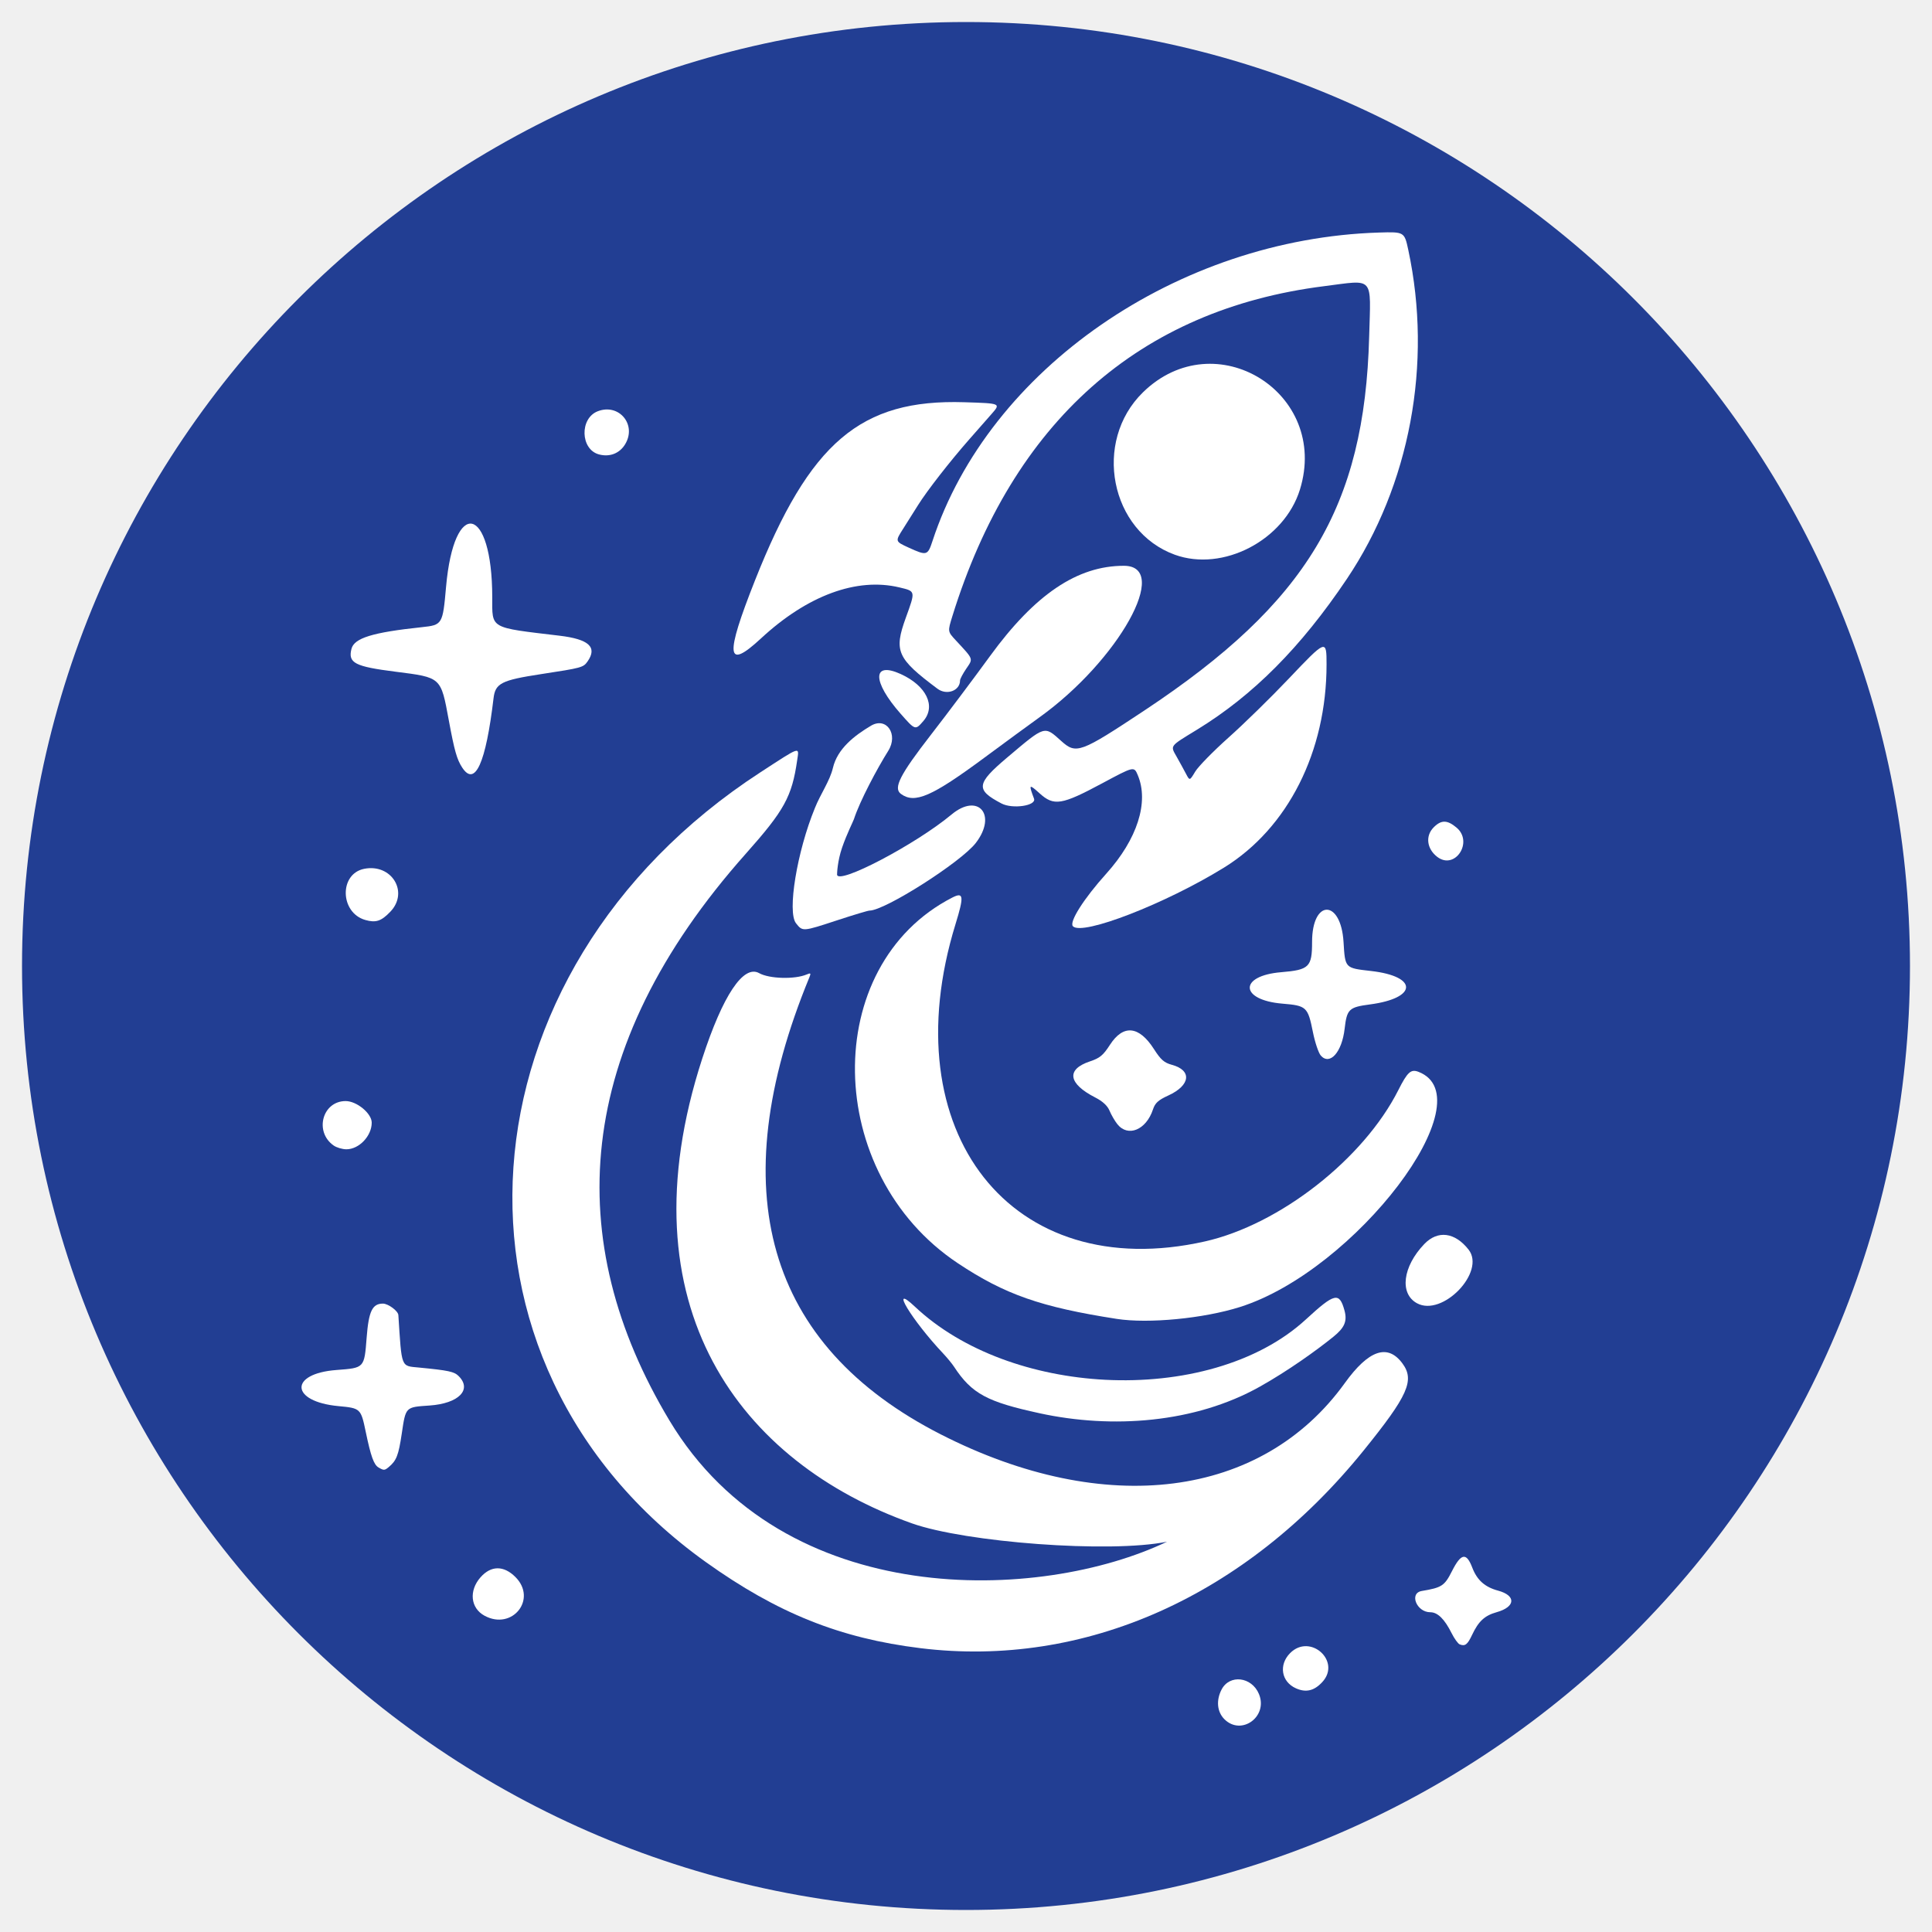
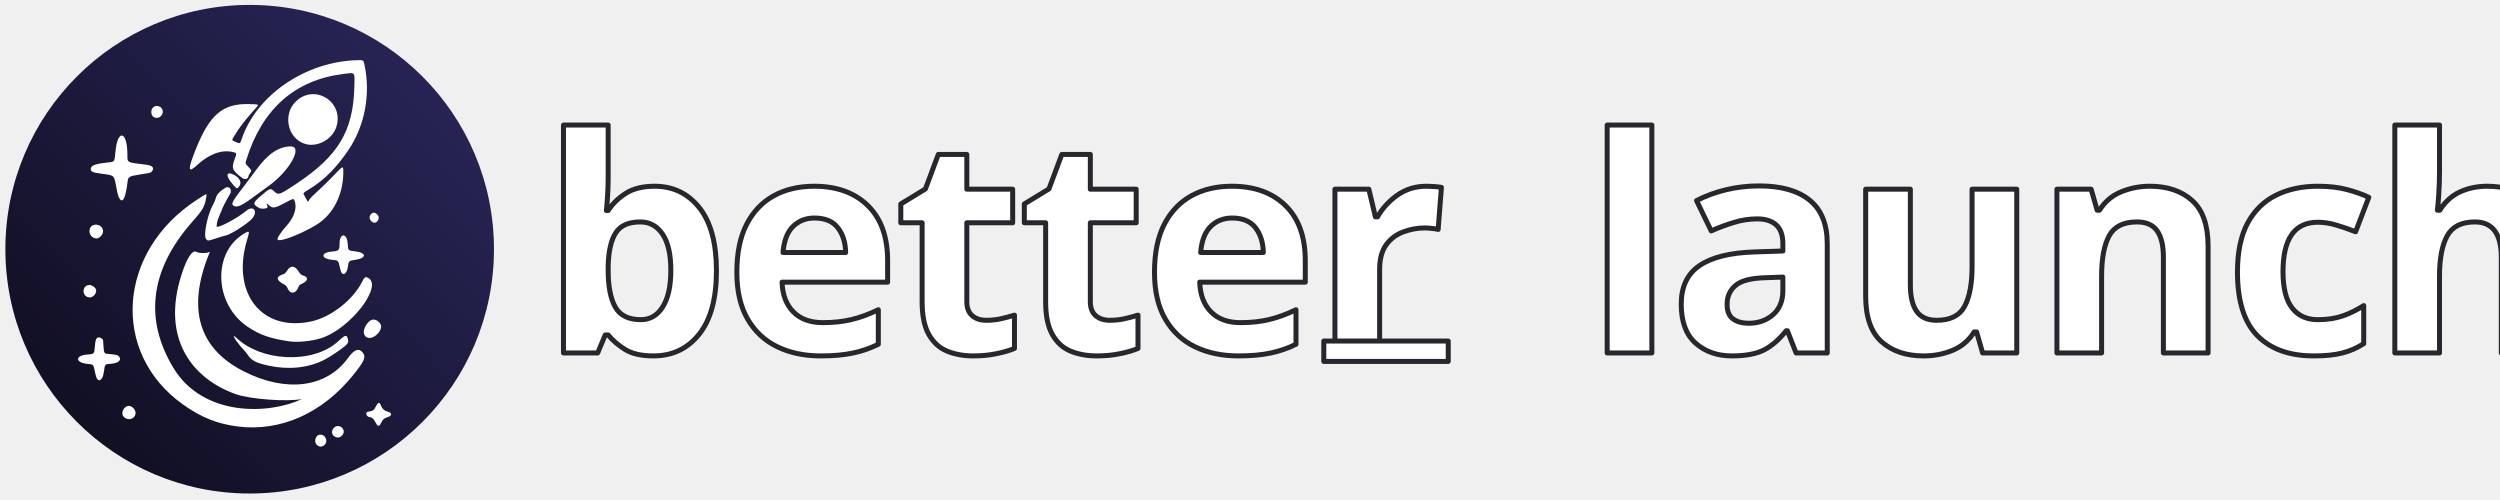
- <svg xmlns="http://www.w3.org/2000/svg" width="100mm" height="100mm" viewBox="0 0 100 100" version="1.1" id="svg1" xml:space="preserve">
-   <defs id="defs1" />
+ <svg xmlns="http://www.w3.org/2000/svg" xmlns:xlink="http://www.w3.org/1999/xlink" width="500mm" height="100mm" viewBox="0 0 500 100" version="1.1" id="svg1" xml:space="preserve">
+   <defs id="defs1">
+     <linearGradient xlink:href="#linearGradient1" id="linearGradient2" x1="45.271" y1="201.591" x2="179.221" y2="68.723" gradientUnits="userSpaceOnUse" gradientTransform="translate(-0.08738423,-0.2121362)" />
+     <linearGradient id="linearGradient1">
+       <stop style="stop-color:#0d0b19;stop-opacity:1;" offset="0" id="stop1" />
+       <stop style="stop-color:#2b285f;stop-opacity:1;" offset="1" id="stop2" />
+     </linearGradient>
+   </defs>
  <g id="layer1">
    <g id="g1" transform="matrix(0.7402913,0,0,0.7402913,-33.01478,-49.89562)" style="stroke-width:1.351">
-       <circle style="fill:#223e93;fill-opacity:1;stroke-width:0.405;stroke-linejoin:bevel" id="path25" cx="112.138" cy="134.941" r="66.001" />
+       <circle style="fill:url(#linearGradient2);fill-opacity:1;stroke-width:0.405;stroke-linejoin:bevel" id="path25" cx="112.051" cy="134.729" r="66.001" />
      <g id="g22" style="fill:#ffffff;fill-opacity:1;stroke-width:2.827" transform="matrix(0.4778748,0,0,0.4778748,57.71892,68.92872)">
        <path style="fill:#ffffff;fill-opacity:1;stroke-width:2.827" d="m 60.182,63.288 c -2.736,-0.728 -2.857,-5.299 -0.168,-6.322 3.114,-1.184 5.727,1.99 3.987,4.843 -0.815,1.336 -2.258,1.895 -3.82,1.479 z" id="path22" />
        <path style="fill:#ffffff;fill-opacity:1;stroke-width:2.827" d="m 151.988,71.783 c 5.795,-1.589 6.854,-11.048 1.571,-14.036 -6.906,-3.906 -14.543,2.648 -11.155,9.573 2.042,4.173 5.229,5.657 9.585,4.463 z" id="path21" />
        <path style="fill:#ffffff;fill-opacity:1;stroke-width:2.827" d="m 144.431,77.964 c -9.465,-3.433 -12.042,-16.542 -4.669,-23.756 10.562,-10.335 27.349,0.052 22.975,14.215 -2.291,7.417 -11.265,12.094 -18.305,9.541 z" id="path20" />
        <path style="fill:#ffffff;fill-opacity:1;stroke-width:2.827" d="m 104.318,101.236 c -4.176,-4.74 -4.182,-7.713 -0.011,-5.824 3.769,1.707 5.219,4.701 3.333,6.882 -1.184,1.369 -1.184,1.369 -3.322,-1.058 z" id="path19" />
        <path style="fill:#ffffff;fill-opacity:1;stroke-width:2.827" d="m 40.172,109.112 c -0.783,-1.195 -1.141,-2.456 -1.968,-6.932 -1.17,-6.335 -1.076,-6.249 -7.749,-7.095 -6.016,-0.763 -7.011,-1.275 -6.492,-3.345 0.398,-1.586 3.081,-2.413 10.295,-3.176 3.012,-0.318 3.06,-0.398 3.546,-5.895 1.167,-13.185 6.747,-11.939 6.759,1.509 0.004,4.684 -0.496,4.398 9.856,5.634 4.285,0.512 5.551,1.676 4.09,3.762 -0.623,0.889 -0.823,0.944 -6.827,1.862 -5.785,0.885 -6.671,1.336 -6.931,3.53 -1.127,9.504 -2.707,13.003 -4.579,10.145 z" id="path18" />
        <path style="fill:#ffffff;fill-opacity:1;stroke-width:2.827" d="m 104.361,112.963 c -1.156,-0.846 -0.175,-2.78 4.407,-8.686 2.333,-3.007 6.212,-8.174 8.62,-11.481 6.578,-9.035 12.771,-13.214 19.586,-13.214 6.952,0 -0.766,13.86 -12.346,22.169 -1.444,1.037 -5.087,3.705 -8.094,5.931 -7.666,5.672 -10.158,6.753 -12.172,5.28 z" id="path17" />
        <path style="fill:#ffffff;fill-opacity:1;stroke-width:2.827" d="m 182.825,122.169 c -1.539,-1.181 -1.764,-3.077 -0.515,-4.326 1.107,-1.107 1.983,-1.094 3.34,0.047 2.506,2.108 -0.239,6.265 -2.826,4.279 z" id="path16" />
        <path style="fill:#ffffff;fill-opacity:1;stroke-width:2.827" d="m 25.987,131.403 c -3.718,-1.064 -3.844,-6.748 -0.166,-7.484 4.012,-0.802 6.582,3.391 3.84,6.265 -1.332,1.397 -2.129,1.661 -3.675,1.219 z" id="path15" />
        <path style="fill:#ffffff;fill-opacity:1;stroke-width:2.827" d="m 129.522,132.325 c -0.59,-0.609 1.584,-4.039 4.881,-7.7 4.54,-5.041 6.273,-10.463 4.606,-14.416 -0.548,-1.3 -0.548,-1.3 -5.197,1.194 -5.949,3.191 -7.067,3.371 -9.17,1.47 -1.554,-1.404 -1.611,-1.35 -0.814,0.778 0.387,1.035 -3.131,1.56 -4.754,0.71 -3.828,-2.005 -3.717,-2.887 0.841,-6.737 5.591,-4.722 5.391,-4.66 7.886,-2.417 2.208,1.985 2.776,1.777 12.217,-4.481 23.747,-15.74 32.177,-29.768 32.846,-54.657 0.242,-9.01 0.844,-8.334 -6.59,-7.397 -27.037,3.406 -45.573,19.859 -54.39,48.276 -0.698,2.25 -0.698,2.25 0.488,3.528 2.652,2.858 2.573,2.646 1.546,4.156 -0.502,0.739 -0.913,1.515 -0.913,1.724 0,1.513 -1.948,2.227 -3.305,1.212 -5.924,-4.43 -6.399,-5.495 -4.628,-10.386 1.431,-3.953 1.45,-3.864 -0.94,-4.437 -6.228,-1.494 -13.468,1.174 -20.25,7.463 -5.088,4.718 -5.298,2.667 -0.87,-8.508 7.998,-20.188 15.442,-26.521 30.612,-26.049 5.38,0.168 5.362,0.16 3.977,1.739 -0.58,0.661 -2.032,2.314 -3.227,3.672 -2.827,3.213 -6.216,7.563 -7.511,9.64 -0.565,0.907 -1.553,2.473 -2.194,3.48 -1.166,1.831 -1.166,1.831 0.806,2.734 2.659,1.217 2.798,1.18 3.496,-0.949 8.247,-25.159 35.853,-44.232 65.343,-45.143 3.683,-0.114 3.708,-0.099 4.275,2.545 3.565,16.63 0.243,34.404 -9,48.154 -6.718,9.994 -13.692,17.006 -21.931,22.05 -4.064,2.488 -3.904,2.271 -2.943,3.977 0.462,0.82 1.076,1.941 1.365,2.492 0.525,1.002 0.525,1.002 1.339,-0.353 0.447,-0.745 2.649,-2.992 4.893,-4.994 2.244,-2.002 6.18,-5.851 8.746,-8.555 5.527,-5.822 5.572,-5.839 5.572,-2.139 0,12.783 -5.652,23.972 -15.031,29.757 -8.547,5.271 -20.699,9.988 -22.075,8.567 z" id="path14" />
        <path style="fill:#ffffff;fill-opacity:1;stroke-width:2.827" d="m 89.005,131.882 c -1.305,-1.646 0.146,-10.496 2.764,-16.856 0.801,-2.029 2.186,-3.951 2.637,-5.871 0.657,-2.798 3.115,-4.718 5.589,-6.186 2.256,-1.316 4.018,1.284 2.503,3.694 -1.612,2.566 -4.163,7.352 -5.015,9.983 -0.097,0.3 -1.053,2.188 -1.732,4.162 -0.679,1.974 -0.738,3.745 -0.738,3.936 0,1.636 11.478,-4.374 16.75,-8.771 3.894,-3.247 6.712,0.049 3.552,4.156 -2.161,2.808 -13.305,9.901 -15.556,9.901 -0.223,0 -2.34,0.635 -4.703,1.411 -5.108,1.677 -5.075,1.675 -6.052,0.441 z" id="path13" />
        <path style="fill:#ffffff;fill-opacity:1;stroke-width:2.827" d="m 165.799,151.255 c -0.335,-0.37 -0.86,-1.924 -1.166,-3.453 -0.738,-3.681 -0.933,-3.863 -4.449,-4.156 -6.277,-0.523 -6.427,-4.082 -0.194,-4.601 4.101,-0.342 4.522,-0.753 4.522,-4.423 0,-6.295 4.219,-6.293 4.603,0.003 0.235,3.855 0.189,3.807 4.017,4.242 6.912,0.785 6.818,3.971 -0.145,4.891 -3.095,0.409 -3.379,0.682 -3.715,3.582 -0.395,3.402 -2.148,5.379 -3.472,3.916 z" id="path12" />
        <path style="fill:#ffffff;fill-opacity:1;stroke-width:2.827" d="m 136.011,161.265 c -0.375,-0.477 -0.886,-1.359 -1.135,-1.96 -0.299,-0.722 -1.004,-1.374 -2.077,-1.923 -3.988,-2.039 -4.297,-4.123 -0.783,-5.29 1.439,-0.478 1.929,-0.884 2.914,-2.411 1.954,-3.03 4.26,-2.807 6.455,0.626 0.989,1.546 1.489,1.984 2.609,2.286 2.982,0.803 2.731,3.004 -0.513,4.489 -1.479,0.677 -1.935,1.092 -2.25,2.046 -0.992,3.006 -3.673,4.104 -5.219,2.137 z" id="path11" />
        <path style="fill:#ffffff;fill-opacity:1;stroke-width:2.827" d="m 21.36,164.404 c -2.866,-2.007 -1.653,-6.505 1.754,-6.505 1.627,0 3.814,1.81 3.814,3.157 0,1.952 -1.85,3.898 -3.704,3.898 -0.593,0 -1.431,-0.248 -1.864,-0.551 z" id="path10" />
        <path style="fill:#ffffff;fill-opacity:1;stroke-width:2.827" d="m 179.857,187.478 c -2.579,-1.411 -2.091,-5.359 1.072,-8.659 1.966,-2.052 4.471,-1.739 6.476,0.809 2.563,3.258 -3.815,9.892 -7.547,7.85 z" id="path9" />
        <path style="fill:#ffffff;fill-opacity:1;stroke-width:2.827" d="m 135.936,189.769 c -11.098,-1.722 -16.38,-3.571 -23.248,-8.141 -19.703,-13.11 -20.171,-43.568 -0.823,-53.5 1.67,-0.857 1.746,-0.231 0.474,3.898 -9.376,30.432 8.2,52.784 36.494,46.41 10.943,-2.465 23.223,-12.074 28.301,-22.145 1.333,-2.644 1.834,-3.098 2.945,-2.67 9.948,3.84 -9.202,29.066 -26.122,34.411 -5.319,1.68 -13.379,2.457 -18.02,1.738 z" id="path8" />
        <path style="fill:#ffffff;fill-opacity:1;stroke-width:2.827" d="m 124.649,203.575 c -7.63,-1.658 -9.911,-2.822 -12.524,-6.811 -0.291,-0.444 -1.005,-1.314 -1.587,-1.931 -4.609,-4.892 -7.984,-10.48 -4.145,-6.862 6.963,6.562 17.389,10.168 27.849,10.707 11.133,0.573 22.303,-2.329 29.375,-8.841 4.198,-3.866 4.884,-4.026 5.633,-1.314 0.448,1.624 -0.025,2.568 -1.628,3.866 -2.401,1.945 -6.608,4.973 -10.772,7.305 -9.501,5.322 -21.594,6.188 -32.2,3.882 z" id="path7" />
        <path style="fill:#ffffff;fill-opacity:1;stroke-width:2.827" d="m 27.924,211.508 c -0.687,-0.401 -1.123,-1.619 -1.879,-5.252 -0.703,-3.375 -0.758,-3.427 -3.978,-3.725 -7.056,-0.654 -7.273,-4.762 -0.28,-5.286 4.084,-0.306 4.053,-0.273 4.399,-4.745 0.299,-3.858 0.831,-4.967 2.383,-4.967 0.77,0 2.217,1.075 2.256,1.676 0.507,7.835 0.345,7.42 3,7.678 4.387,0.426 5.167,0.594 5.828,1.255 1.989,1.989 -0.015,4.01 -4.263,4.301 -3.558,0.244 -3.477,0.161 -4.071,4.137 -0.47,3.146 -0.77,3.919 -1.884,4.854 -0.621,0.521 -0.736,0.527 -1.511,0.075 z" id="path6" />
        <path style="fill:#ffffff;fill-opacity:1;stroke-width:2.827" d="m 43.429,233.196 c -2.044,-1.109 -2.311,-3.651 -0.59,-5.611 1.535,-1.749 3.396,-1.766 5.114,-0.048 3.235,3.235 -0.464,7.862 -4.524,5.659 z" id="path5" />
        <path style="fill:#ffffff;fill-opacity:1;stroke-width:2.827" d="m 186.109,237.389 c -0.248,-0.099 -0.782,-0.84 -1.186,-1.646 -1.04,-2.074 -2.042,-3.054 -3.12,-3.054 -2.005,0 -3.12,-2.796 -1.241,-3.111 2.938,-0.491 3.331,-0.749 4.417,-2.901 1.331,-2.637 2.11,-2.773 2.971,-0.519 0.698,1.828 1.838,2.847 3.764,3.366 2.683,0.722 2.578,2.382 -0.198,3.159 -1.757,0.492 -2.652,1.321 -3.599,3.331 -0.669,1.421 -1.021,1.688 -1.809,1.375 z" id="path4" />
        <path style="fill:#ffffff;fill-opacity:1;stroke-width:2.827" d="M 107.21,237.945 C 95.451,236.503 86.261,232.817 75.834,225.363 34.983,196.158 38.911,138.988 83.774,109.813 c 6.023,-3.917 5.696,-3.81 5.401,-1.77 -0.767,5.315 -1.868,7.318 -7.501,13.651 -25.452,28.617 -26.955,56.666 -11.181,82.948 16.814,28.015 54.331,26.547 72.794,17.728 -8.392,1.709 -29.502,0.089 -37.312,-2.682 -24.932,-8.847 -42.541,-31.575 -30.687,-68.011 3.01,-9.252 6.032,-13.784 8.331,-12.492 1.48,0.832 5.224,0.932 6.958,0.187 0.574,-0.247 0.635,-0.187 0.399,0.387 -12.866,31.197 -6.344,53.882 19.241,66.922 24.048,12.256 46.943,9.341 59.086,-7.525 3.489,-4.846 6.266,-5.795 8.423,-2.88 1.83,2.473 0.838,4.699 -5.694,12.777 -17.254,21.335 -40.817,31.838 -64.822,28.893 z" id="path3" />
        <path style="fill:#ffffff;fill-opacity:1;stroke-width:2.827" d="m 162.158,243.823 c -2.152,-0.951 -2.563,-3.451 -0.849,-5.165 2.933,-2.933 7.511,1.198 4.701,4.242 -1.189,1.288 -2.381,1.574 -3.853,0.923 z" id="path2" />
        <path style="fill:#ffffff;fill-opacity:1;stroke-width:2.827" d="m 151.683,248.338 c -1.071,-1.071 -1.232,-2.755 -0.414,-4.336 1.174,-2.271 4.421,-1.879 5.472,0.659 1.365,3.296 -2.575,6.16 -5.059,3.677 z" id="path1" />
      </g>
    </g>
+     <text xml:space="preserve" style="font-weight:bold;font-size:59.972px;line-height:0;font-family:Sans;-inkscape-font-specification:'Sans Bold';text-align:center;letter-spacing:-1.323px;writing-mode:lr-tb;direction:ltr;text-anchor:middle;fill:#ffffff;stroke:#28272d;stroke-width:1;stroke-linecap:round;stroke-linejoin:round;stroke-dasharray:none;stroke-opacity:1" x="108.024" y="70.589" id="text1">
+       <tspan id="tspan1" style="font-style:normal;font-variant:normal;font-weight:600;font-stretch:normal;font-size:59.972px;line-height:0;font-family:'IBM Plex Sans';-inkscape-font-specification:'IBM Plex Sans Semi-Bold';text-align:start;letter-spacing:-1.323px;text-anchor:start;fill:#ffffff;fill-opacity:1;stroke:#28272d;stroke-width:1;stroke-linecap:round;stroke-linejoin:round;stroke-dasharray:none;stroke-opacity:1" x="108.024" y="70.589" dx="0" dy="0">better  launch</tspan>
+     </text>
+     <text xml:space="preserve" style="font-style:normal;font-variant:normal;font-weight:600;font-stretch:normal;font-size:59.972px;line-height:0;font-family:'IBM Plex Sans';-inkscape-font-specification:'IBM Plex Sans Semi-Bold';text-align:start;letter-spacing:-1.323px;writing-mode:lr-tb;direction:ltr;text-anchor:start;fill:#ffffff;fill-opacity:1;stroke:#28272d;stroke-width:1;stroke-linecap:round;stroke-linejoin:round;stroke-dasharray:none;stroke-opacity:1" x="264.884" y="62.816" id="text2">
+       <tspan id="tspan2" style="stroke:#28272d;stroke-width:1;stroke-linecap:round;stroke-linejoin:round;stroke-dasharray:none;stroke-opacity:1" x="264.884" y="62.816">_</tspan>
+     </text>
  </g>
</svg>
